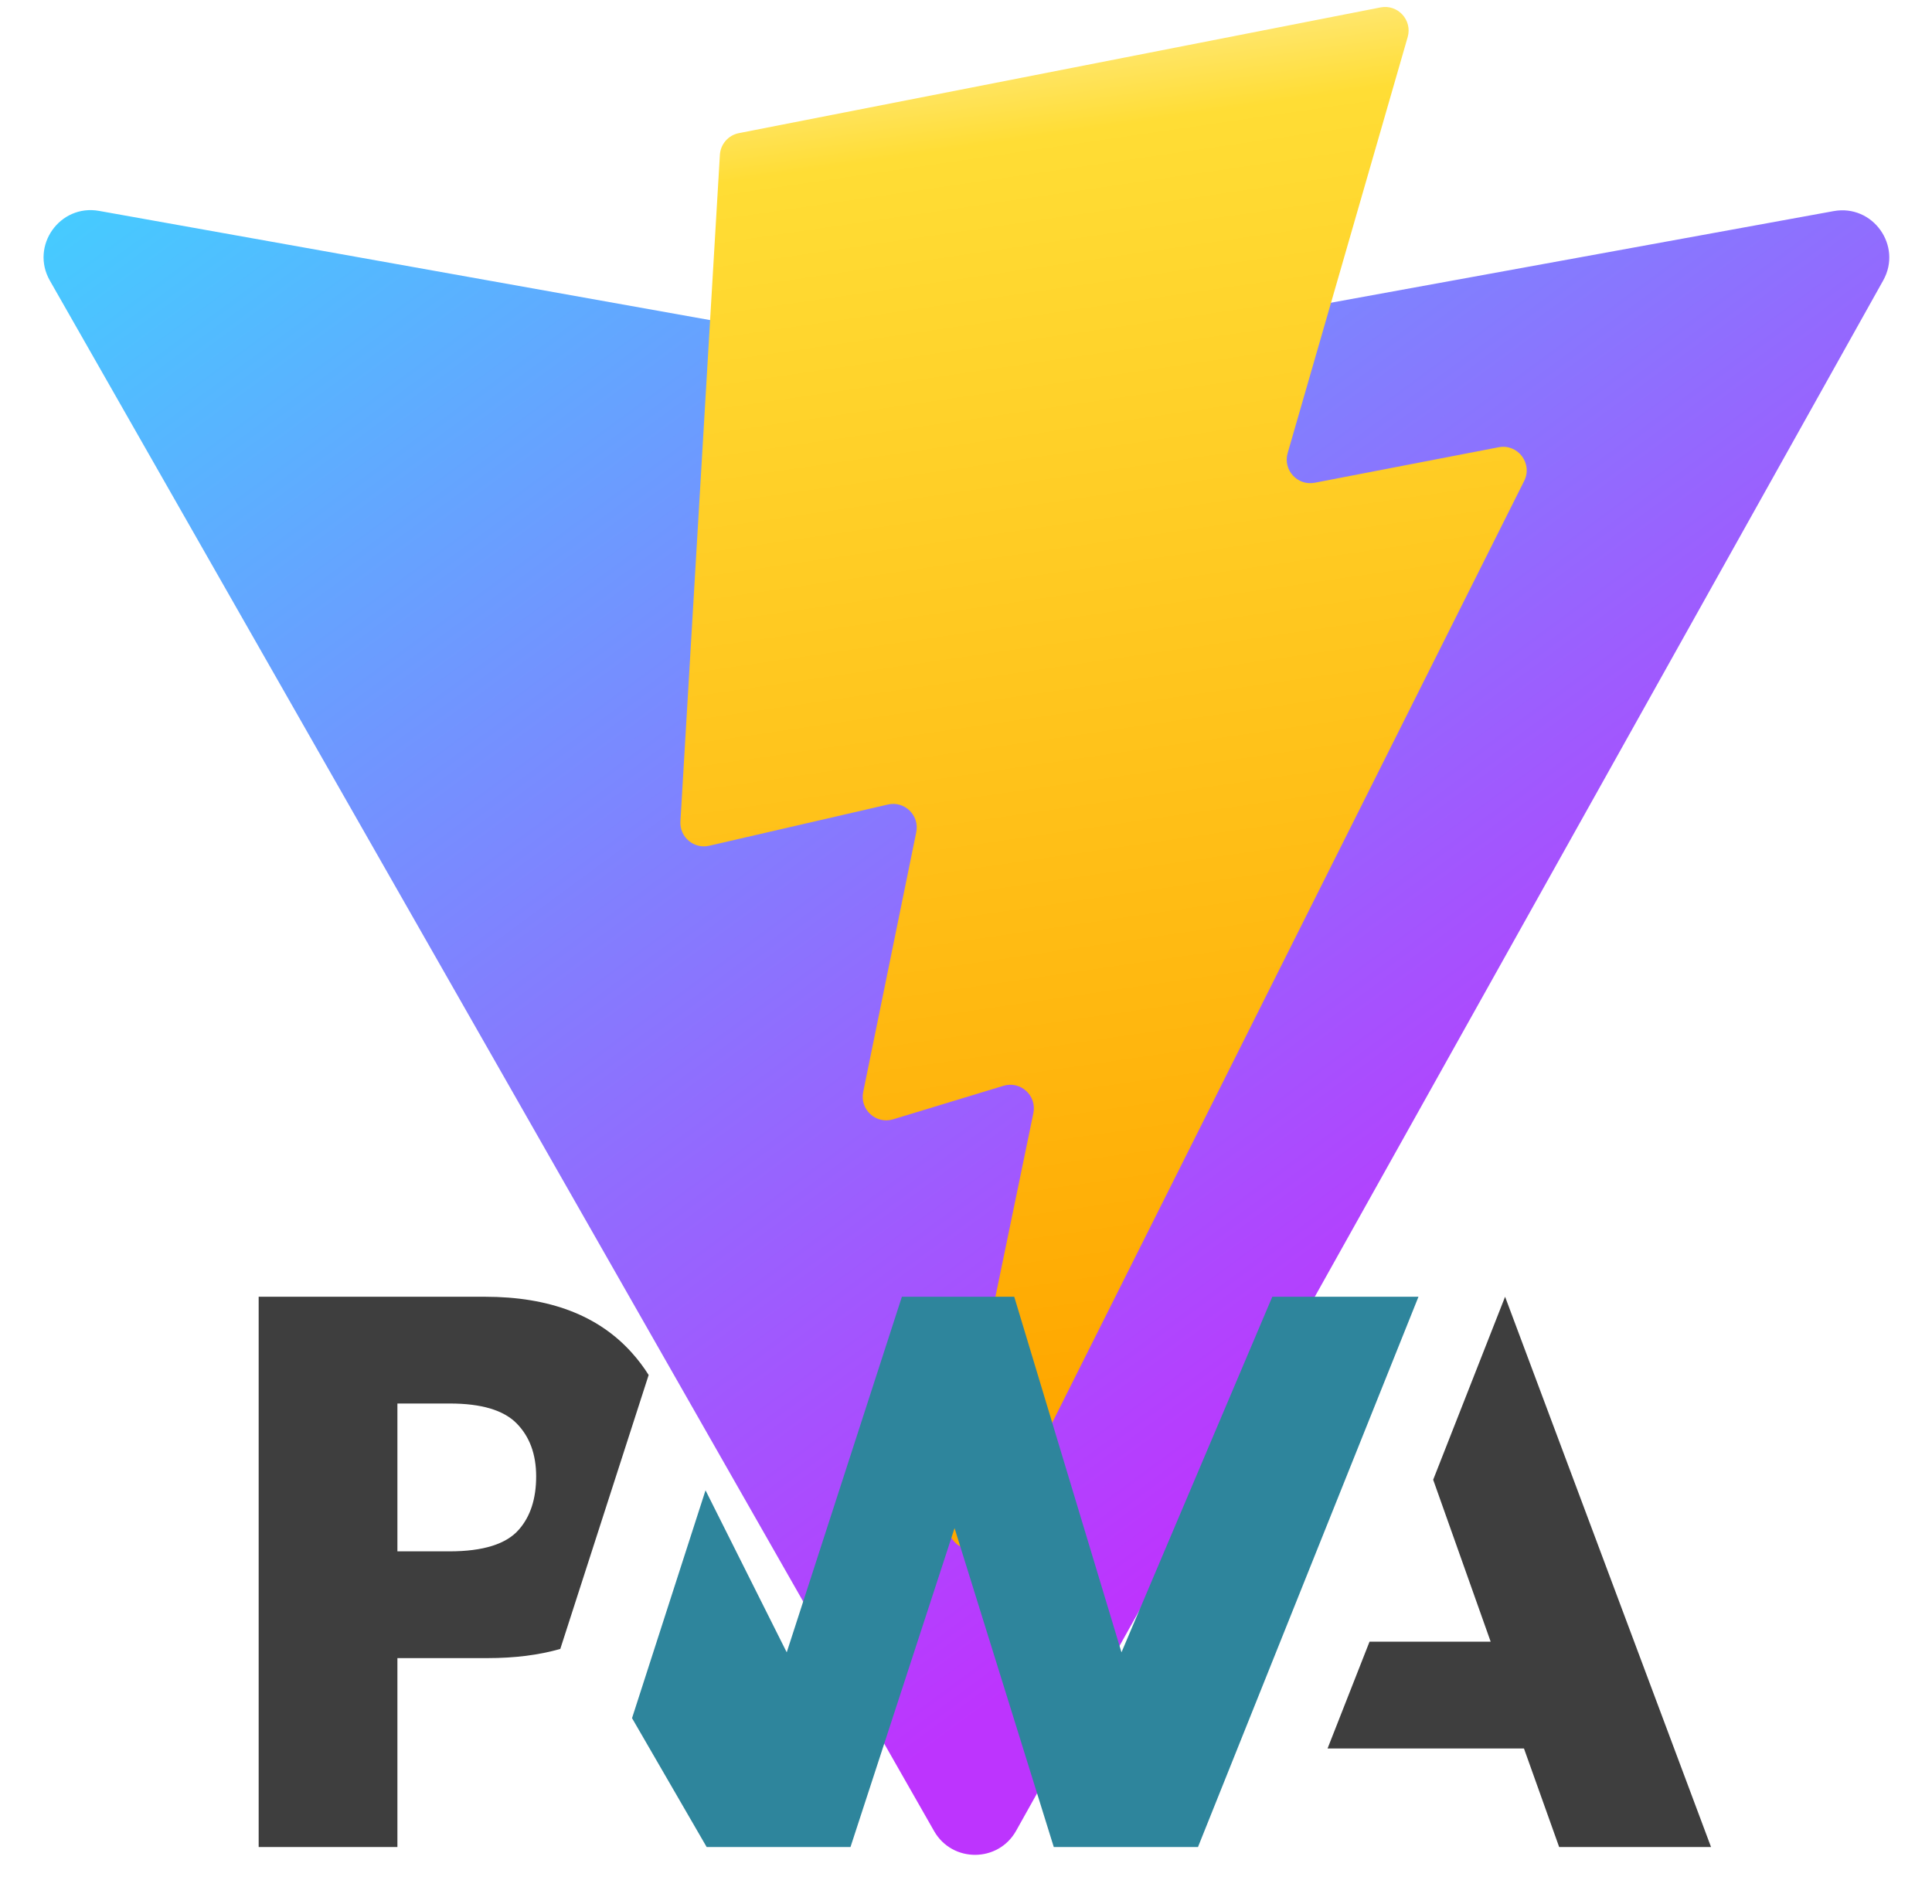
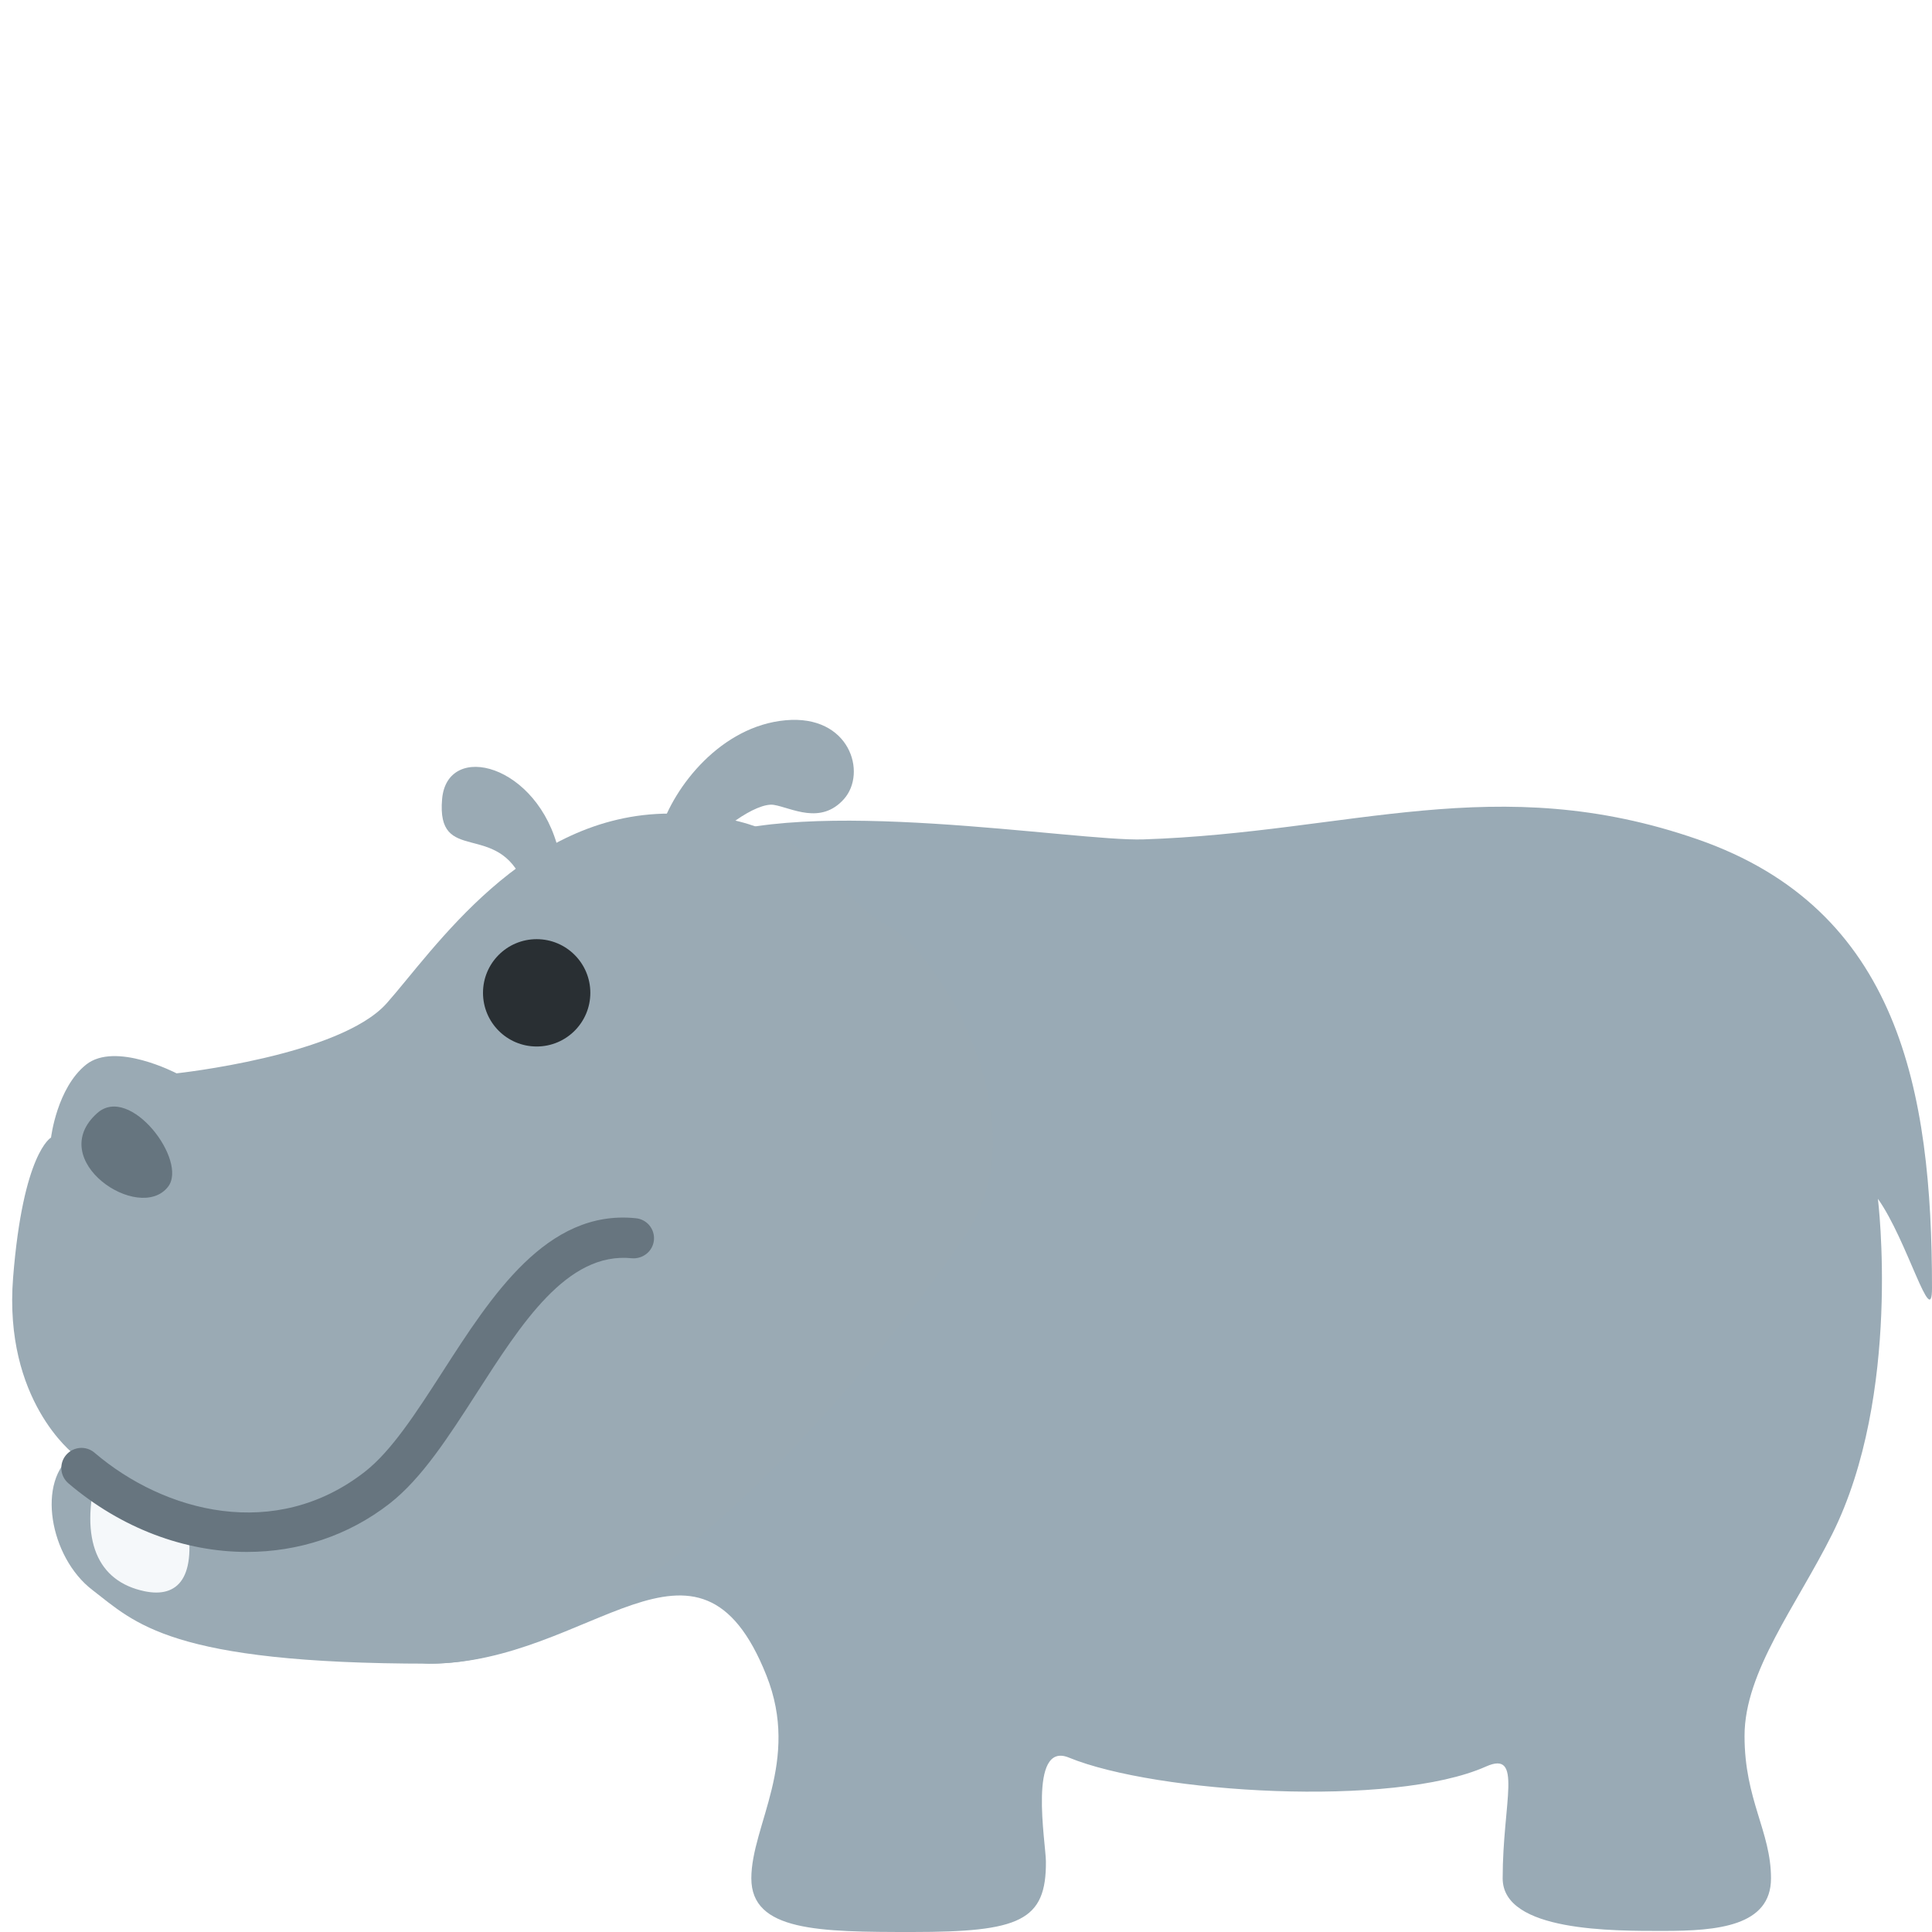
- <svg xmlns="http://www.w3.org/2000/svg" width="410" height="404" viewBox="0 0 410 404" fill="none" version="1.1" id="svg20">
-   <path d="M399.641 59.525L215.643 388.545C211.844 395.338 202.084 395.378 198.228 388.618L10.582 59.556C6.381 52.19 12.68 43.267 21.028 44.759L205.223 77.682C206.398 77.892 207.601 77.89 208.776 77.676L389.119 44.806C397.439 43.289 403.768 52.143 399.641 59.525Z" fill="url(#paint0_linear)" id="path2" />
-   <defs id="defs18">
-     <linearGradient id="paint0_linear" x1="6" y1="33" x2="235" y2="344" gradientUnits="userSpaceOnUse">
-       <stop stop-color="#41D1FF" id="stop6" />
-       <stop offset="1" stop-color="#BD34FE" id="stop8" />
-     </linearGradient>
-     <linearGradient id="paint1_linear" x1="194.651" y1="8.818" x2="236.076" y2="292.989" gradientUnits="userSpaceOnUse">
-       <stop stop-color="#FFEA83" id="stop11" />
-       <stop offset="0.083" stop-color="#FFDD35" id="stop13" />
-       <stop offset="1" stop-color="#FFA800" id="stop15" />
-     </linearGradient>
-   </defs>
-   <path d="M292.965 1.574L156.801 28.255C154.563 28.694 152.906 30.59 152.771 32.866L144.395 174.33C144.198 177.662 147.258 180.248 150.51 179.498L188.42 170.749C191.967 169.931 195.172 173.055 194.443 176.622L183.18 231.775C182.422 235.487 185.907 238.661 189.532 237.56L212.947 230.446C216.577 229.344 220.065 232.527 219.297 236.242L201.398 322.875C200.278 328.294 207.486 331.249 210.492 326.603L212.5 323.5L323.454 102.072C325.312 98.365 322.108 94.137 318.036 94.923L279.014 102.454C275.347 103.161 272.227 99.746 273.262 96.158L298.731 7.867C299.767 4.273 296.636 0.855 292.965 1.574Z" fill="url(#paint1_linear)" id="path4" />
-   <g id="layer1">
-     <g id="g8" transform="matrix(0.1578966,0,0,0.1589033,54.89293,275.2164)">
-       <path fill="#3d3d3d" fill-opacity="1" stroke-width="0.2" stroke-linejoin="round" d="m 1436.62,603.304 56.39,-142.599 h 162.82 L 1578.56,244.39 1675.2,5.28336e-4 1952,734.933 h -204.13 l -47.3,-131.629 z" id="path2-1" style="fill:#3e3e3e;fill-opacity:1" />
-       <path fill="#5a0fc8" fill-opacity="1" stroke-width="0.2" stroke-linejoin="round" d="M 1262.47,734.935 1558.79,0.002 1362.34,0.003 1159.64,474.933 1015.5,0.004 H 864.499 L 709.731,474.933 600.585,258.517 501.812,562.819 602.096,734.935 h 193.331 l 139.857,-425.91 133.346,425.91 z" id="path4-4" style="fill:#2e859c;fill-opacity:1" />
-       <path fill="#3d3d3d" fill-opacity="1" stroke-width="0.2" stroke-linejoin="round" d="m 186.476,482.643 h 121.003 c 36.654,0 69.293,-4.091 97.917,-12.273 l 31.293,-96.408 87.459,-269.446 C 517.484,93.954 509.876,83.967 501.324,74.557 456.419,24.852 390.719,4.06265e-4 304.222,4.06265e-4 H -3.8147e-6 V 734.933 H 186.476 Z M 346.642,169.079 c 17.54,17.653 26.309,41.276 26.309,70.871 0,29.822 -7.713,53.474 -23.138,70.956 -16.91,19.425 -48.047,29.137 -93.409,29.137 H 186.476 V 142.598 h 70.442 c 42.277,0 72.185,8.827 89.724,26.481 z" id="path6" style="fill:#3e3e3e;fill-opacity:1" />
-     </g>
-   </g>
+ <svg xmlns="http://www.w3.org/2000/svg" viewBox="0 0 36 36">
+   <path fill="#99AAB5" d="M13 15.689c1.945-.886 7.032-.006 8.304-.048 3.861-.127 6.58-1.305 10.332 0C35.388 16.946 36 20.327 36 24c0 .816-.465-.9-1.008-1.662 0 0 .451 3.643-.854 6.253-.664 1.328-1.631 2.557-1.631 3.753-.001 1.197.493 1.78.493 2.656 0 .892-1 .98-2 .98-.926 0-3 .02-3-.98 0-1.423.385-2.394-.312-2.083-1.729.771-6.146.5-7.771-.167-.766-.314-.43 1.598-.428 1.932C19.499 35.795 19 36 17 36c-1.741 0-3-.012-3-1s.919-2.179.281-3.781C13 28 11 31 7.999 31 5.031 31 13 15.689 13 15.689z" />
+   <path fill="#9AAAB4" d="M3.29 20s3.045-.326 3.915-1.305c.87-.979 2.556-3.535 5.275-3.535s3.045 1.577 4.024 2.066c.978.49 2.91 3.653 1.496 5.774s-6 8-10 8c-4.84 0-5.485-.764-6.281-1.375-.792-.607-1.051-2.042-.344-2.531 0 0-1.312-1-1.131-3.287.185-2.331.707-2.61.707-2.61s.109-.924.653-1.359C2.148 19.402 3.29 20 3.29 20z" />
+   <path fill="#F5F8FA" d="M2.691 29.65c.629.132.992-.253.777-1.4-.657.047-1.663-.816-1.663-.816-.327 1.268.012 2.032.886 2.216z" />
+   <path fill="#67757F" d="M4.601 28.918c-1.148 0-2.333-.432-3.327-1.279-.157-.135-.176-.371-.042-.528.135-.157.372-.177.529-.042 1.306 1.115 3.371 1.657 5.039.354.497-.388.958-1.104 1.446-1.861.912-1.416 1.945-3.033 3.602-2.862.207.02.357.203.337.409-.02.205-.205.353-.409.337-1.212-.127-2.066 1.226-2.9 2.522-.523.812-1.017 1.58-1.614 2.047-.774.604-1.705.903-2.661.903z" />
+   <path fill="#66757F" d="M1.813 20.74c.611-.543 1.694.891 1.318 1.374-.535.687-2.308-.494-1.318-1.374z" />
+   <circle fill="#292F33" cx="10" cy="18.5" r="1" />
+   <path fill="#9AAAB4" d="M8.238 14.889c.095-1.09 1.794-.653 2.175.979s-.42 1.168-.653.598c-.489-1.197-1.631-.327-1.522-1.577zm4.062.598c.258-.84 1.142-1.958 2.338-2.066 1.196-.109 1.523.979 1.088 1.468-.435.489-.979.163-1.305.109s-1.088.489-1.414.979c-.326.489-.924.217-.707-.49z" />
</svg>
